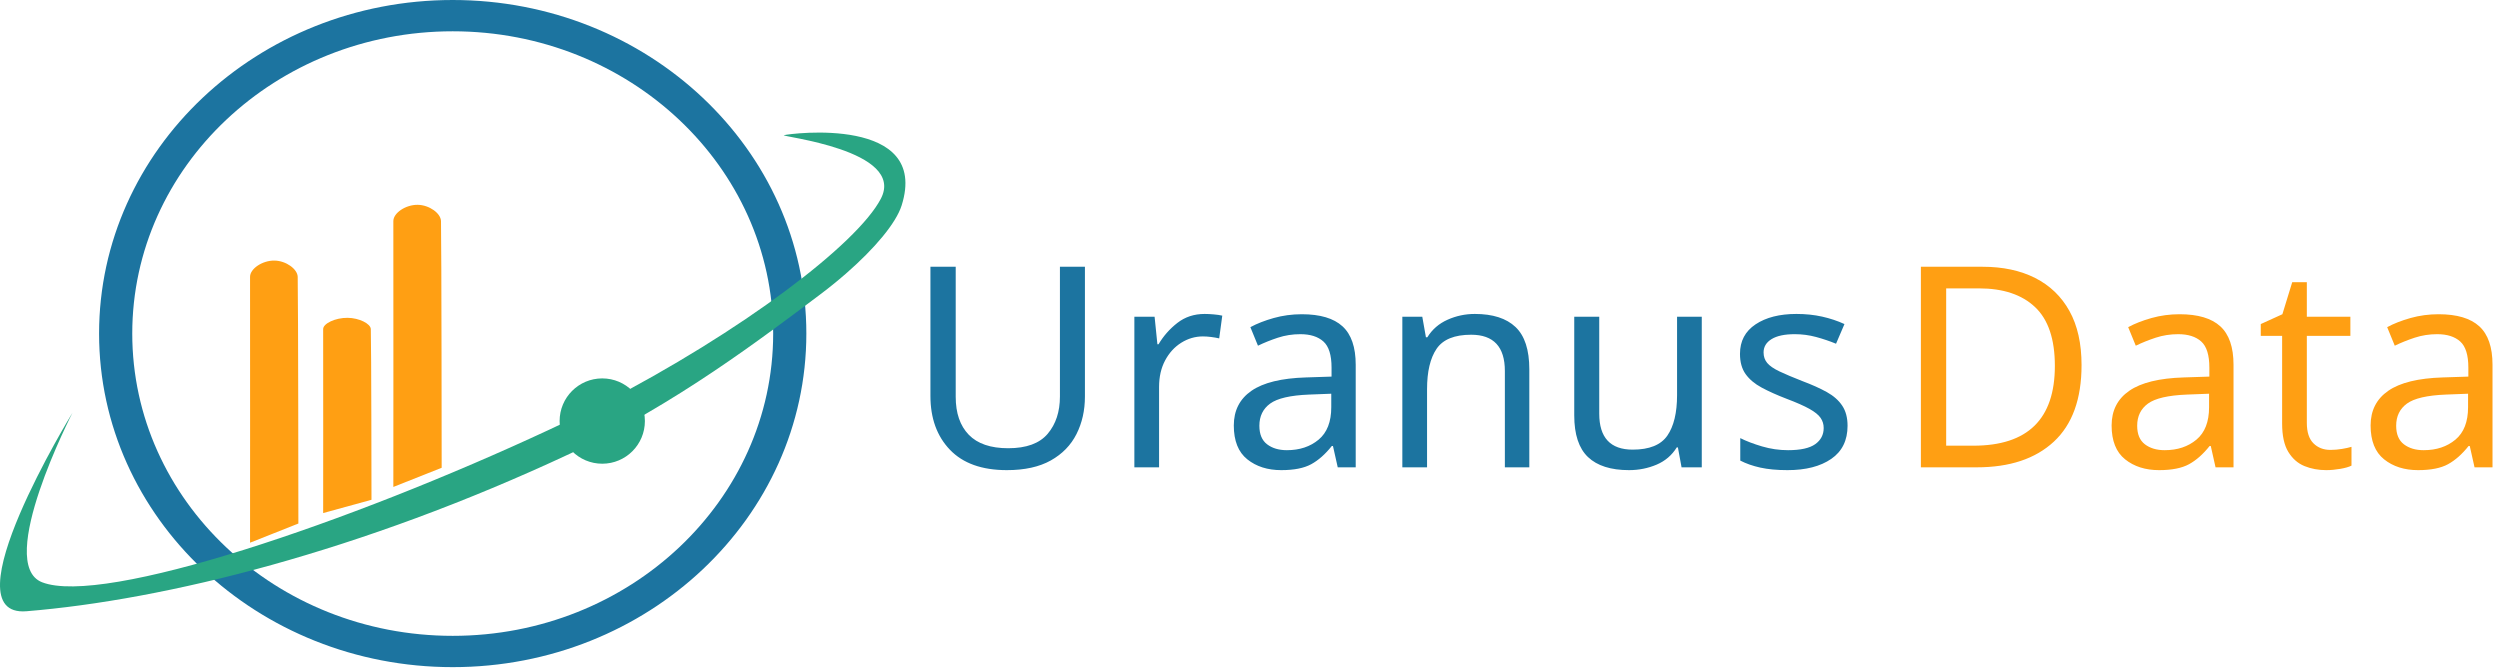
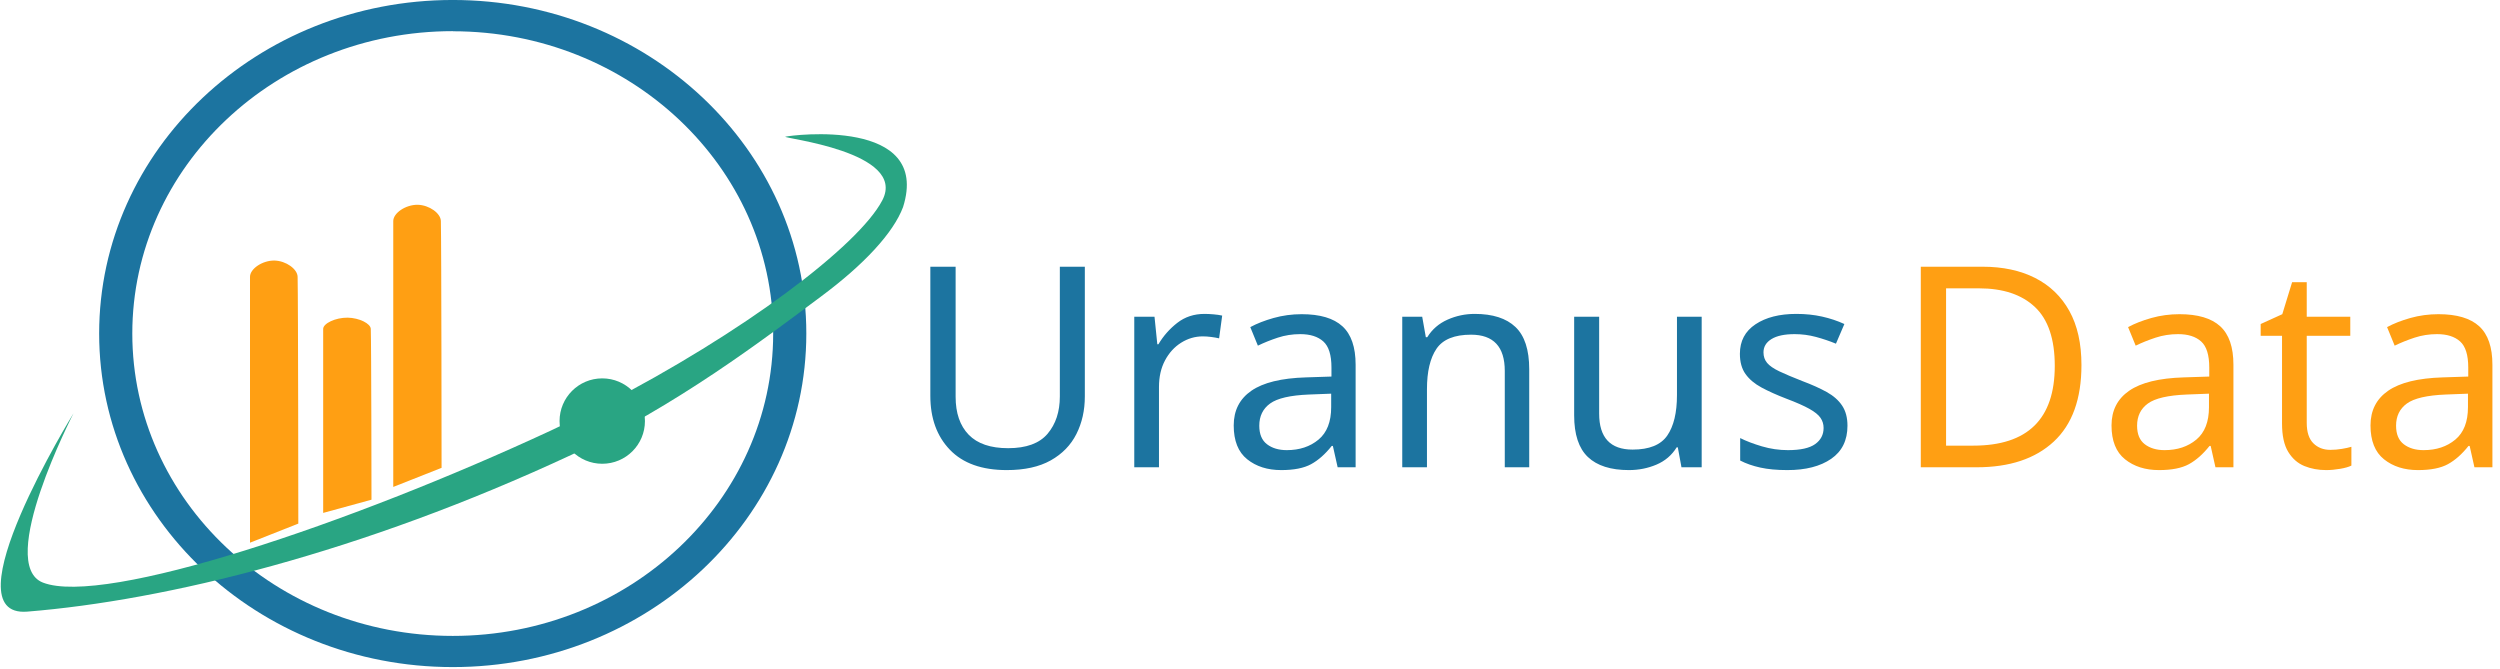
- <svg xmlns="http://www.w3.org/2000/svg" width="100%" height="100%" viewBox="0 0 1780 476" version="1.1" xml:space="preserve" style="fill-rule:evenodd;clip-rule:evenodd;stroke-linejoin:round;stroke-miterlimit:2;">
-   <g transform="matrix(1,0,0,1,-5680.294,-2097.769)">
-     <g transform="matrix(2.04892,0,0,1,7834.205,1976.602)">
-       <g transform="matrix(0.488062,0,0,1,-1135.032,-881.4501)">
-         <path d="M383.644,1199.74C384.026,1215.708 384.123,1375.364 384.123,1375.364L349.715,1389.025C349.715,1389.025 349.813,1232.246 349.715,1199.74C349.698,1193.969 358.461,1188.028 367.085,1188.146C375.362,1188.26 383.511,1194.202 383.644,1199.74Z" style="fill:rgb(255,159,19);" />
-       </g>
-       <g transform="matrix(0.488062,0,0,0.692005,-1109.626,-474.7479)">
-         <path d="M383.644,1199.74C384.026,1215.708 384.123,1375.364 384.123,1375.364L349.715,1389.025C349.715,1389.025 349.813,1232.246 349.715,1199.74C349.698,1193.969 358.461,1188.028 367.085,1188.146C375.362,1188.26 383.511,1194.202 383.644,1199.74Z" style="fill:rgb(255,159,19);" />
-       </g>
-       <g transform="matrix(0.488062,0,0,1,-1085.238,-921.1462)">
-         <path d="M383.644,1199.74C384.026,1215.708 384.123,1375.364 384.123,1375.364L349.715,1389.025C349.715,1389.025 349.813,1232.246 349.715,1199.74C349.698,1193.969 358.461,1188.028 367.085,1188.146C375.362,1188.26 383.511,1194.202 383.644,1199.74Z" style="fill:rgb(255,159,19);" />
-       </g>
-       <g transform="matrix(0.488062,0,0,0.83125,-1159.604,-715.8041)">
-         <path d="M544.358,1006.882C683.322,1006.882 796.144,1134.907 796.144,1292.597C796.144,1450.287 683.322,1578.311 544.358,1578.311C405.394,1578.311 292.572,1450.287 292.572,1292.597C292.572,1134.907 405.394,1006.882 544.358,1006.882ZM544.358,1033.685C670.286,1033.685 772.524,1149.7 772.524,1292.597C772.524,1435.494 670.286,1551.508 544.358,1551.508C418.43,1551.508 316.192,1435.494 316.192,1292.597C316.192,1149.7 418.43,1033.685 544.358,1033.685Z" style="fill:rgb(28,116,160);" />
-       </g>
-       <g transform="matrix(-0.214379,-0.938232,1.439645,-1.380949,-1490.999,1201.025)">
-         <path d="M297.222,367.219C297.222,367.219 225.826,337.824 200.567,345.489C167.853,355.416 147.985,411.741 147.751,460.231C147.73,464.499 147.989,468.748 148.497,472.946C152.66,507.347 173.58,538.246 194.879,547.099C217.873,556.656 263.246,532.712 262.667,533.81C261.919,535.229 232.363,564.528 184.679,550.604C175.247,547.85 165.679,541.282 158.424,533.22C156.322,530.884 154.413,528.421 152.759,525.89C143.108,511.123 126.773,487.622 126.773,462.003C126.773,411.297 153.853,368.11 187.084,339.712C206.26,323.324 297.222,367.219 297.222,367.219Z" style="fill:rgb(41,165,131);" />
-       </g>
-       <g transform="matrix(0.488062,0,0,1,-752.1492,-1046.412)">
-         <text x="31.648px" y="1500.312px" style="font-family:'SansSerifPlus7', 'Sans Serif Plus 7';font-size:200px;fill:rgb(28,116,160);">Uranus</text>
-         <g transform="matrix(200,0,0,200,1176.648,1500.312)">
-                 </g>
-         <text x="735.448px" y="1500.312px" style="font-family:'SansSerifPlus7', 'Sans Serif Plus 7';font-size:200px;fill:rgb(255,159,19);">Data</text>
-       </g>
-       <g transform="matrix(0.488062,0,0,1,-1146.607,-788.9922)">
-         <ellipse cx="624.198" cy="1209.951" rx="30.362" ry="30.372" style="fill:rgb(41,165,131);" />
-       </g>
-     </g>
-   </g>
+ <svg xmlns="http://www.w3.org/2000/svg" xml:space="preserve" style="fill-rule:evenodd;clip-rule:evenodd;stroke-linejoin:round;stroke-miterlimit:2" viewBox="0 0 1780 476">
+   <path d="M383.6 1199.7c.4 16 .5 175.7.5 175.7l-34.4 13.6v-189.3c0-5.7 8.8-11.7 17.4-11.6 8.3.2 16.4 6.1 16.5 11.6" style="fill:#ff9f13" transform="translate(-171.7 -1002.6)" />
+   <path d="M383.6 1199.7c.4 16 .5 175.7.5 175.7l-34.4 13.6v-189.3c0-5.7 8.8-11.7 17.4-11.6 8.3.2 16.4 6.1 16.5 11.6" style="fill:#ff9f13" transform="matrix(1 0 0 .692005 -119.6 -596)" />
+   <path d="M383.6 1199.7c.4 16 .5 175.7.5 175.7l-34.4 13.6v-189.3c0-5.7 8.8-11.7 17.4-11.6 8.3.2 16.4 6.1 16.5 11.6" style="fill:#ff9f13" transform="translate(-69.7 -1042.3)" />
+   <path d="M544.4 1006.9c139 0 251.7 128 251.7 285.7s-112.8 285.7-251.7 285.7c-139 0-251.8-128-251.8-285.7s112.8-285.7 251.8-285.7m0 26.8c125.9 0 228.1 116 228.1 258.9s-102.2 259-228.1 259c-126 0-228.2-116.1-228.2-259s102.2-259 228.2-259" style="fill:#1c74a0" transform="matrix(1 0 0 .83125 -222 -837)" />
+   <path d="M297.2 367.2s-71.4-29.4-96.6-21.7c-32.7 10-52.6 66.2-52.8 114.7q0 6.4.7 12.7c4.2 34.4 25 65.3 46.4 74.2 23 9.6 68.3-14.4 67.8-13.3-.8 1.4-30.3 30.7-78 16.8a60 60 0 0 1-32-24.7c-9.6-14.8-26-38.3-26-63.9 0-50.7 27.2-93.9 60.4-122.3 19.2-16.4 110.1 27.5 110.1 27.5" style="fill:#29a583" transform="rotate(245 -107.1 826.5)scale(1.035961 3.25697)" />
+   <text x="31.6" y="1500.3" style="font-family:&quot;SansSerifPlus7&quot;,&quot;Sans Serif Plus 7&quot;;font-size:200px;fill:#1c74a0" transform="translate(612.8 -1167.6)">Uranus</text>
+   <text x="735.4" y="1500.3" style="font-family:&quot;SansSerifPlus7&quot;,&quot;Sans Serif Plus 7&quot;;font-size:200px;fill:#ff9f13" transform="translate(612.8 -1167.6)">Data</text>
+   <circle cx="624.2" cy="1210" r="30.4" style="fill:#29a583" transform="translate(-195.4 -910.2)" />
</svg>
